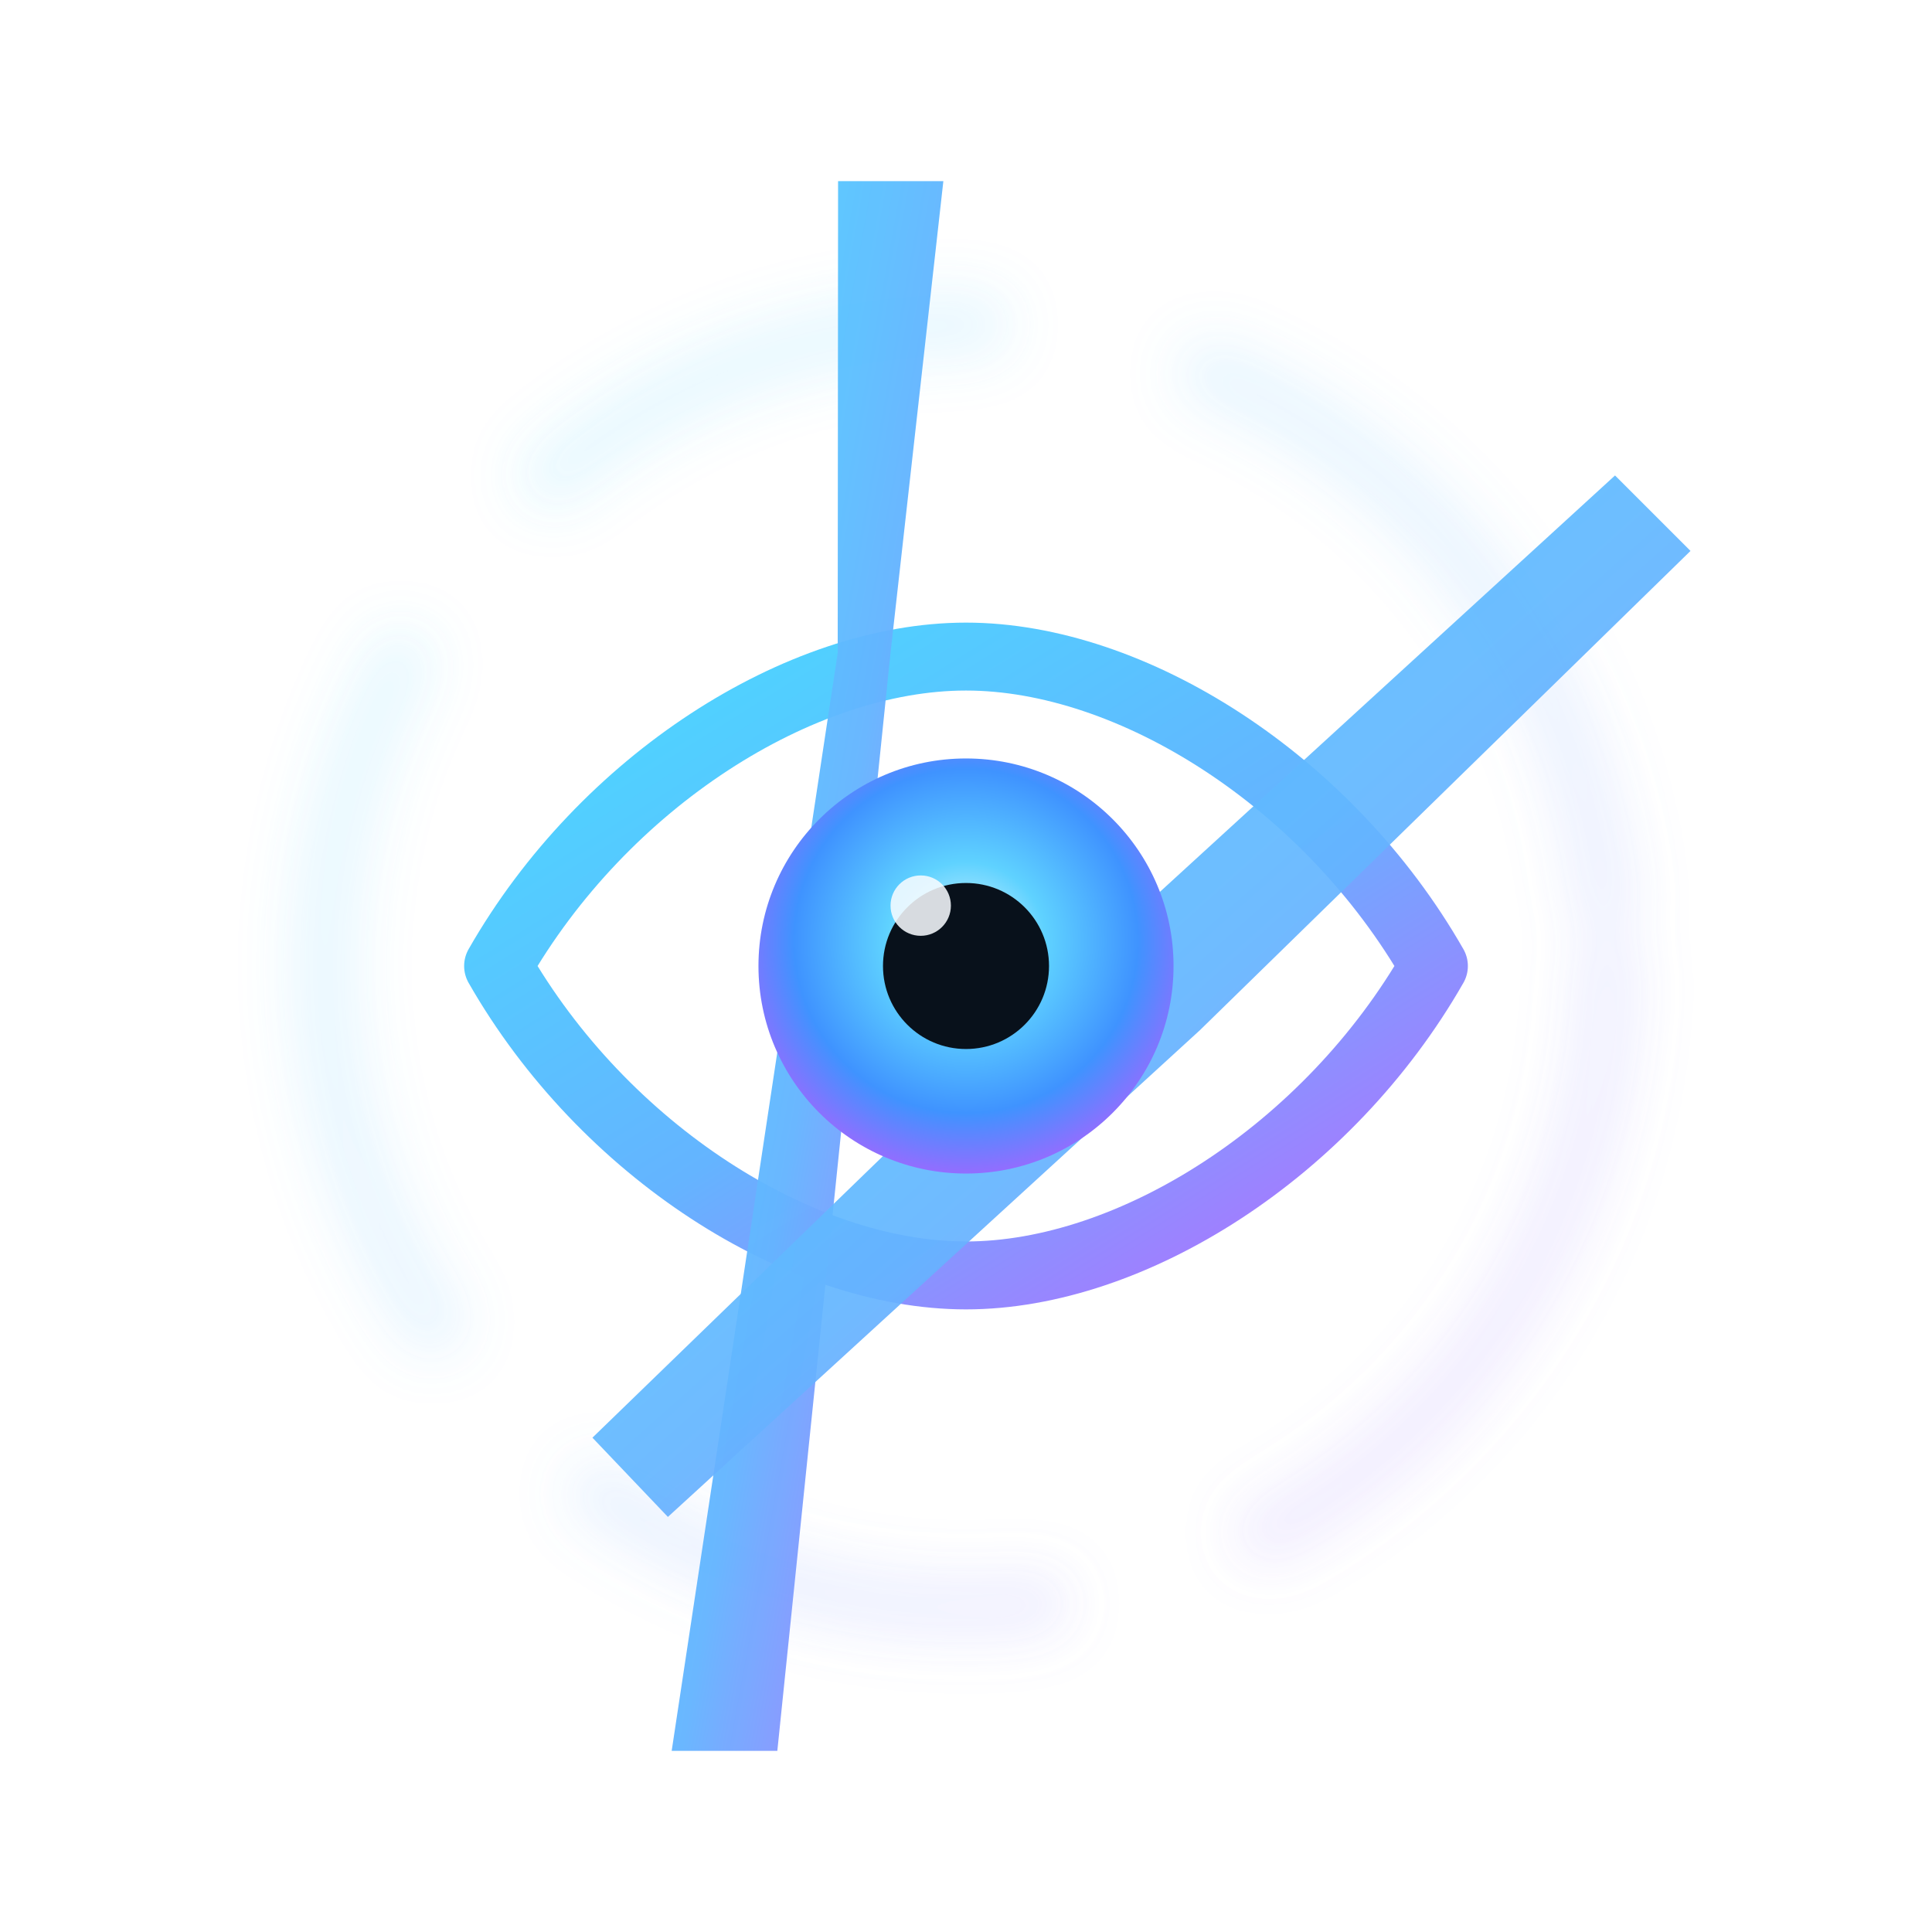
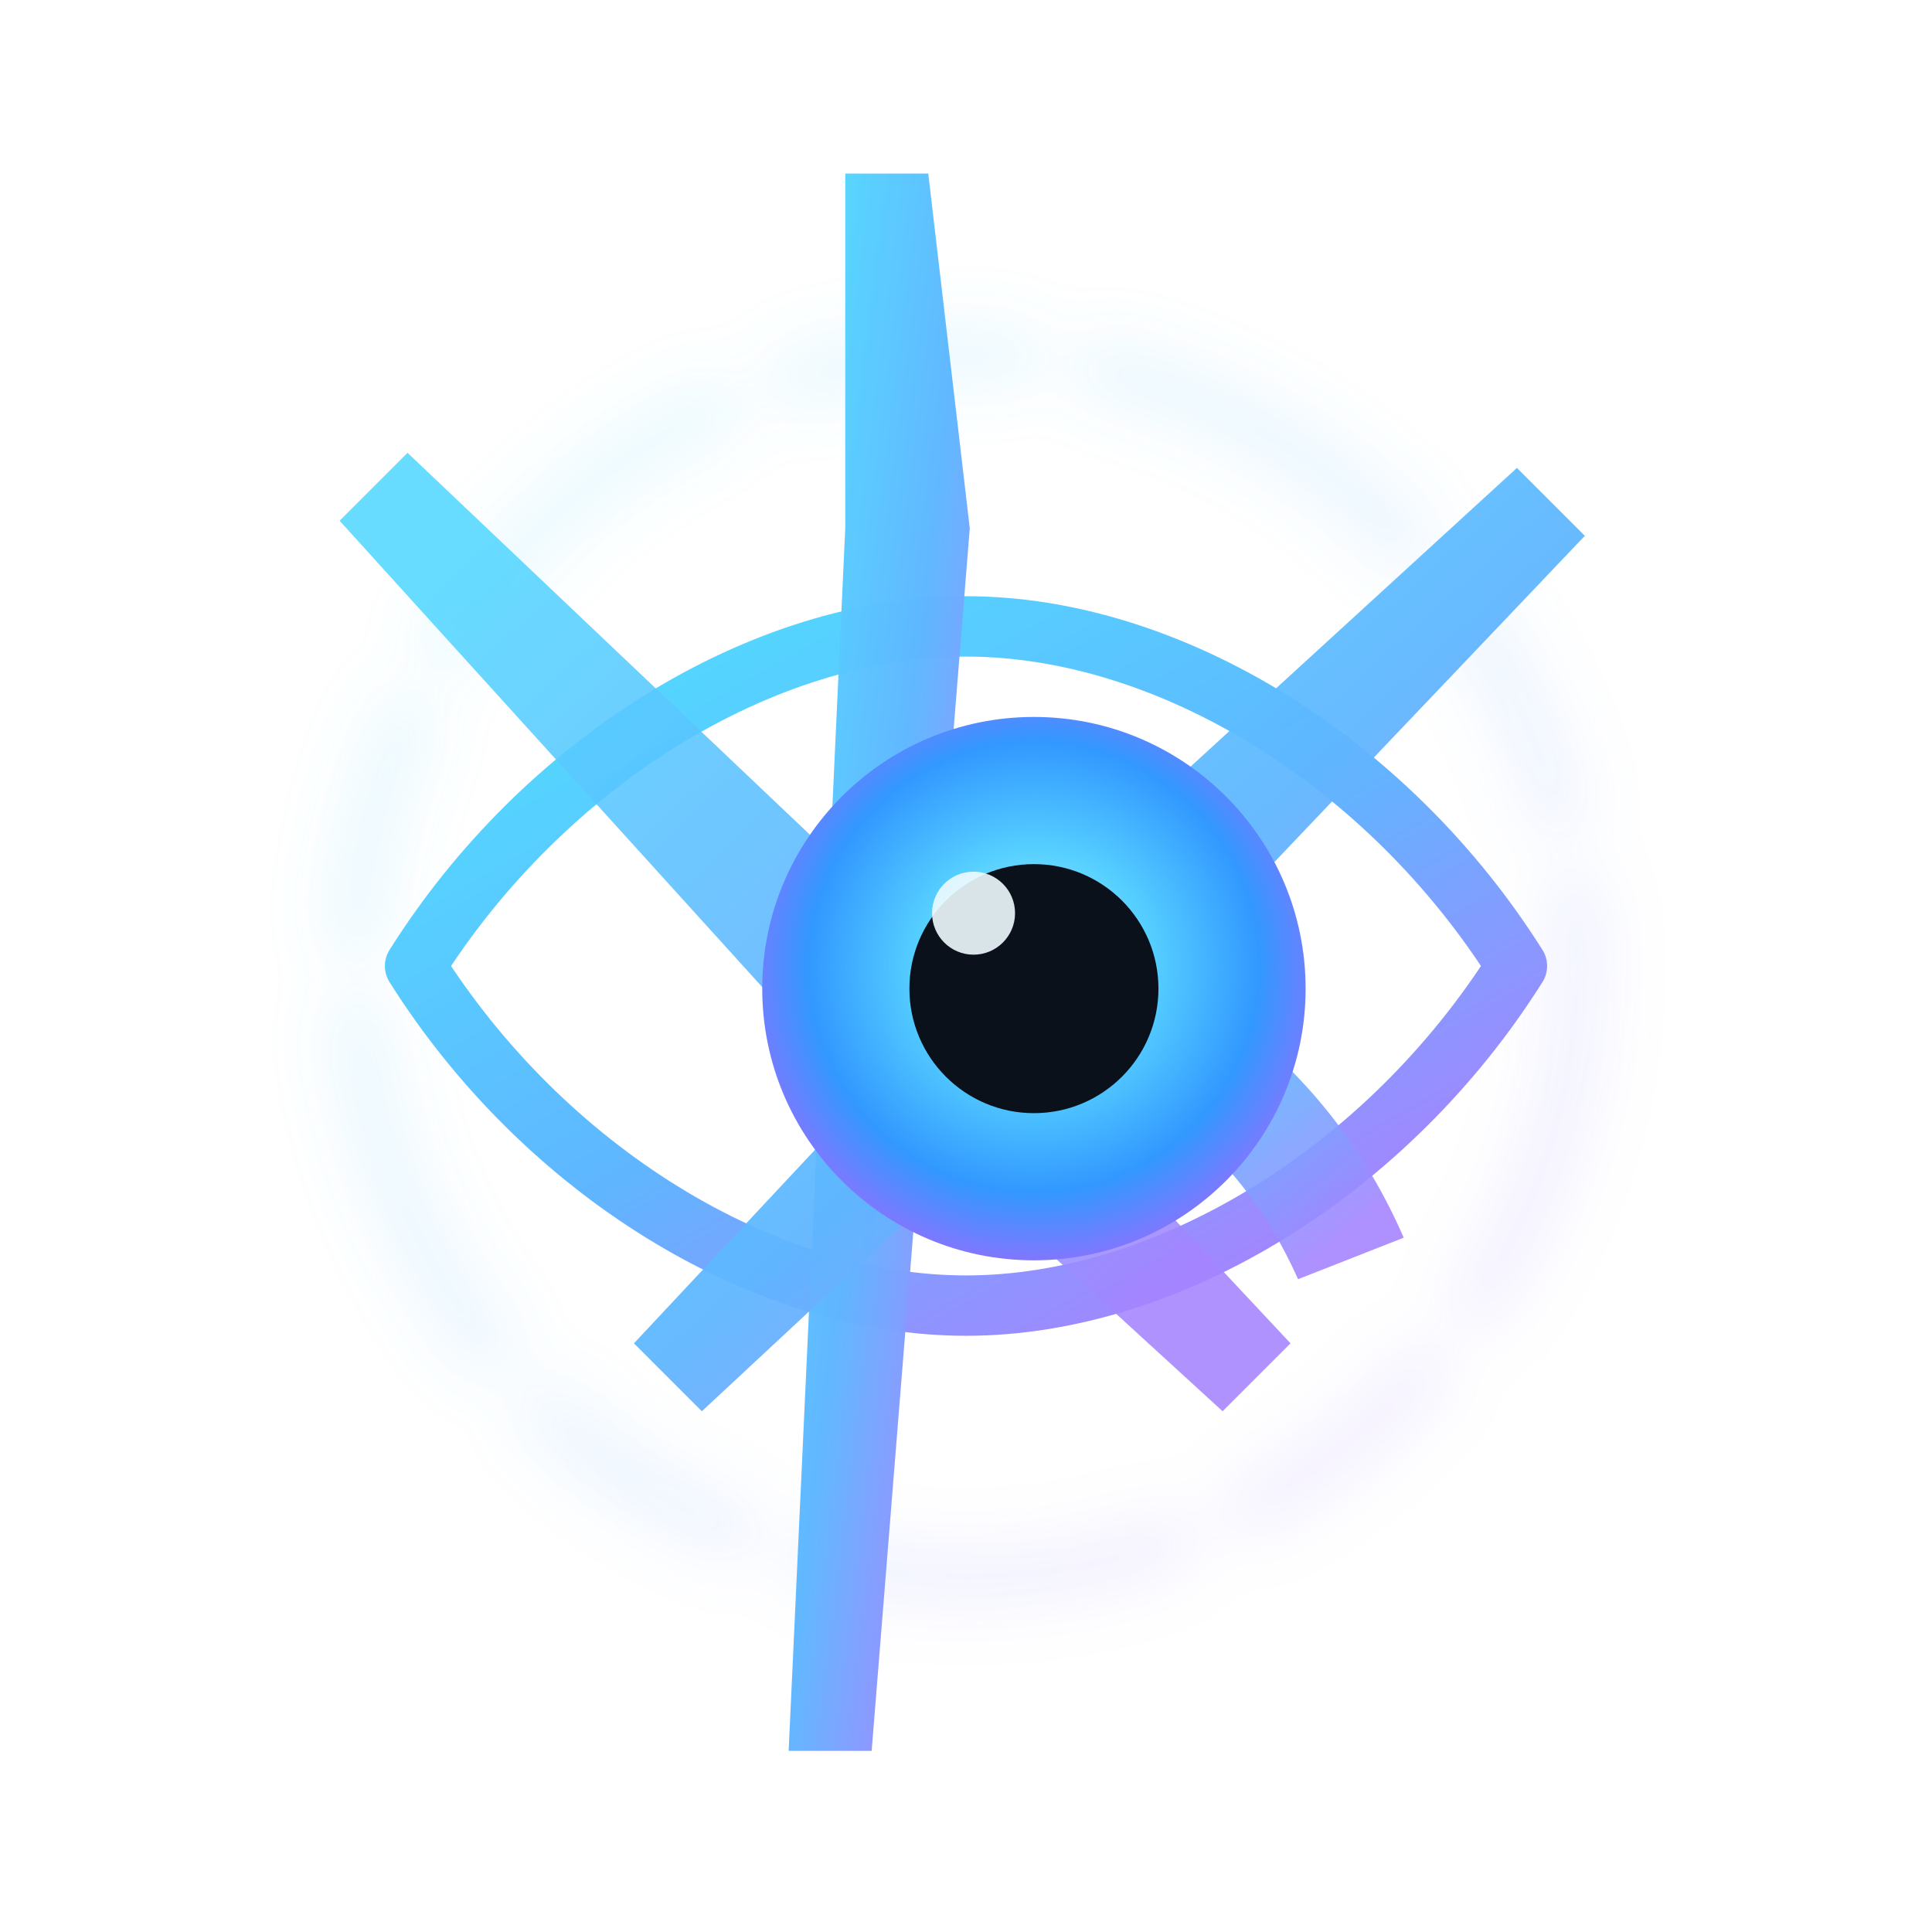
<svg xmlns="http://www.w3.org/2000/svg" viewBox="0 0 512 512" role="img" aria-label="Vezor symbol">
  <defs>
-     <linearGradient id="arc" x1="12%" y1="8%" x2="88%" y2="88%">
-       <stop offset="0%" stop-color="#4ed4ff" />
-       <stop offset="55%" stop-color="#64b4ff" />
-       <stop offset="100%" stop-color="#a37cff" />
+     <linearGradient id="ringGradient" x1="14%" y1="10%" x2="86%" y2="88%">
+       <stop offset="0%" stop-color="#54d7ff" />
+       <stop offset="52%" stop-color="#5fb6ff" />
+       <stop offset="100%" stop-color="#a584ff" />
    </linearGradient>
-     <radialGradient id="iris" cx="50%" cy="44%" r="56%">
-       <stop offset="0%" stop-color="#dff6ff" />
-       <stop offset="34%" stop-color="#5fd2ff" />
-       <stop offset="74%" stop-color="#3f93ff" />
-       <stop offset="100%" stop-color="#936dff" />
+     <radialGradient id="coreGradient" cx="50%" cy="46%" r="56%">
+       <stop offset="0%" stop-color="#baf1ff" />
+       <stop offset="38%" stop-color="#56d0ff" />
+       <stop offset="74%" stop-color="#3298ff" />
+       <stop offset="100%" stop-color="#8d72ff" />
    </radialGradient>
-     <filter id="subtleGlow" x="-22%" y="-22%" width="144%" height="144%">
-       <feGaussianBlur stdDeviation="7" result="blur" />
-       <feColorMatrix in="blur" type="matrix" values="1 0 0 0 0                 0 1 0 0 0                 0 0 1 0 0                 0 0 0 0.16 0" />
+     <filter id="symbolGlow" x="-24%" y="-24%" width="148%" height="148%">
+       <feGaussianBlur stdDeviation="8" result="blur" />
+       <feColorMatrix in="blur" type="matrix" values="1 0 0 0 0                 0 1 0 0 0                 0 0 1 0 0                 0 0 0 0.14 0" />
    </filter>
  </defs>
-   <g transform="translate(256 256)">
-     <circle cx="0" cy="0" r="170" fill="none" stroke="url(#arc)" stroke-width="18" stroke-linecap="round" stroke-dasharray="184 64 122 64 184 64 122 64" opacity="0.82" filter="url(#subtleGlow)" />
-     <path d="M-124 0c28-49 80-82 124-82s96 33 124 82c-28 49-80 82-124 82S-96 49-124 0Z" fill="none" stroke="url(#arc)" stroke-width="18" stroke-linecap="round" stroke-linejoin="round" />
-     <path d="M-34-208h28l-14 125-30 291h-28l44-291 0.1-125Z" fill="url(#arc)" opacity="0.96" />
-     <path d="M172-130 192-110 62 17l-141 129-20-21L31-1 172-130Z" fill="url(#arc)" opacity="0.92" />
-     <circle cx="0" cy="0" r="55" fill="url(#iris)" />
-     <circle cx="0" cy="0" r="22" fill="#08111b" />
-     <circle cx="-12" cy="-16" r="8" fill="#f8fcff" opacity="0.86" />
+   <g id="vezor-symbol-mark" transform="translate(256 256)">
+     <g id="symbol-ring" filter="url(#symbolGlow)">
+       <circle cx="0" cy="0" r="162" fill="none" stroke="url(#ringGradient)" stroke-width="16" stroke-linecap="round" stroke-dasharray="94 24 58 24 94 24 58 24 94 24 58 24 94 24 58 24" opacity="0.86" />
+     </g>
+     <g id="symbol-eye">
+       <path d="M-146 0c34-54 92-90 146-90s112 36 146 90c-34 54-92 90-146 90S-112 54-146 0Z" fill="none" stroke="url(#ringGradient)" stroke-width="16" stroke-linecap="round" stroke-linejoin="round" />
+     </g>
+     <g id="symbol-blades" fill="url(#ringGradient)">
+       <path d="M-32-210h22L1-116l-26 324h-22l15-324Z" opacity="0.98" />
+       <path d="M146-132 164-114 46 10l-116 108-18-18L28-24 146-132Z" opacity="0.94" />
+       <path d="M-166-118l18-18 118 112 116 124-18 18L-50 10-166-118Z" opacity="0.88" />
+       <path d="M12-10c44 6 84 36 104 82l-28 11C72 47 42 25 7 21L12-10Z" opacity="0.9" />
+     </g>
+     <g id="symbol-core">
+       <circle cx="18" cy="6" r="72" fill="url(#coreGradient)" />
+       <circle cx="18" cy="6" r="33" fill="#0a111a" />
+       <circle cx="2" cy="-14" r="11" fill="#effbff" opacity="0.9" />
+     </g>
  </g>
</svg>
